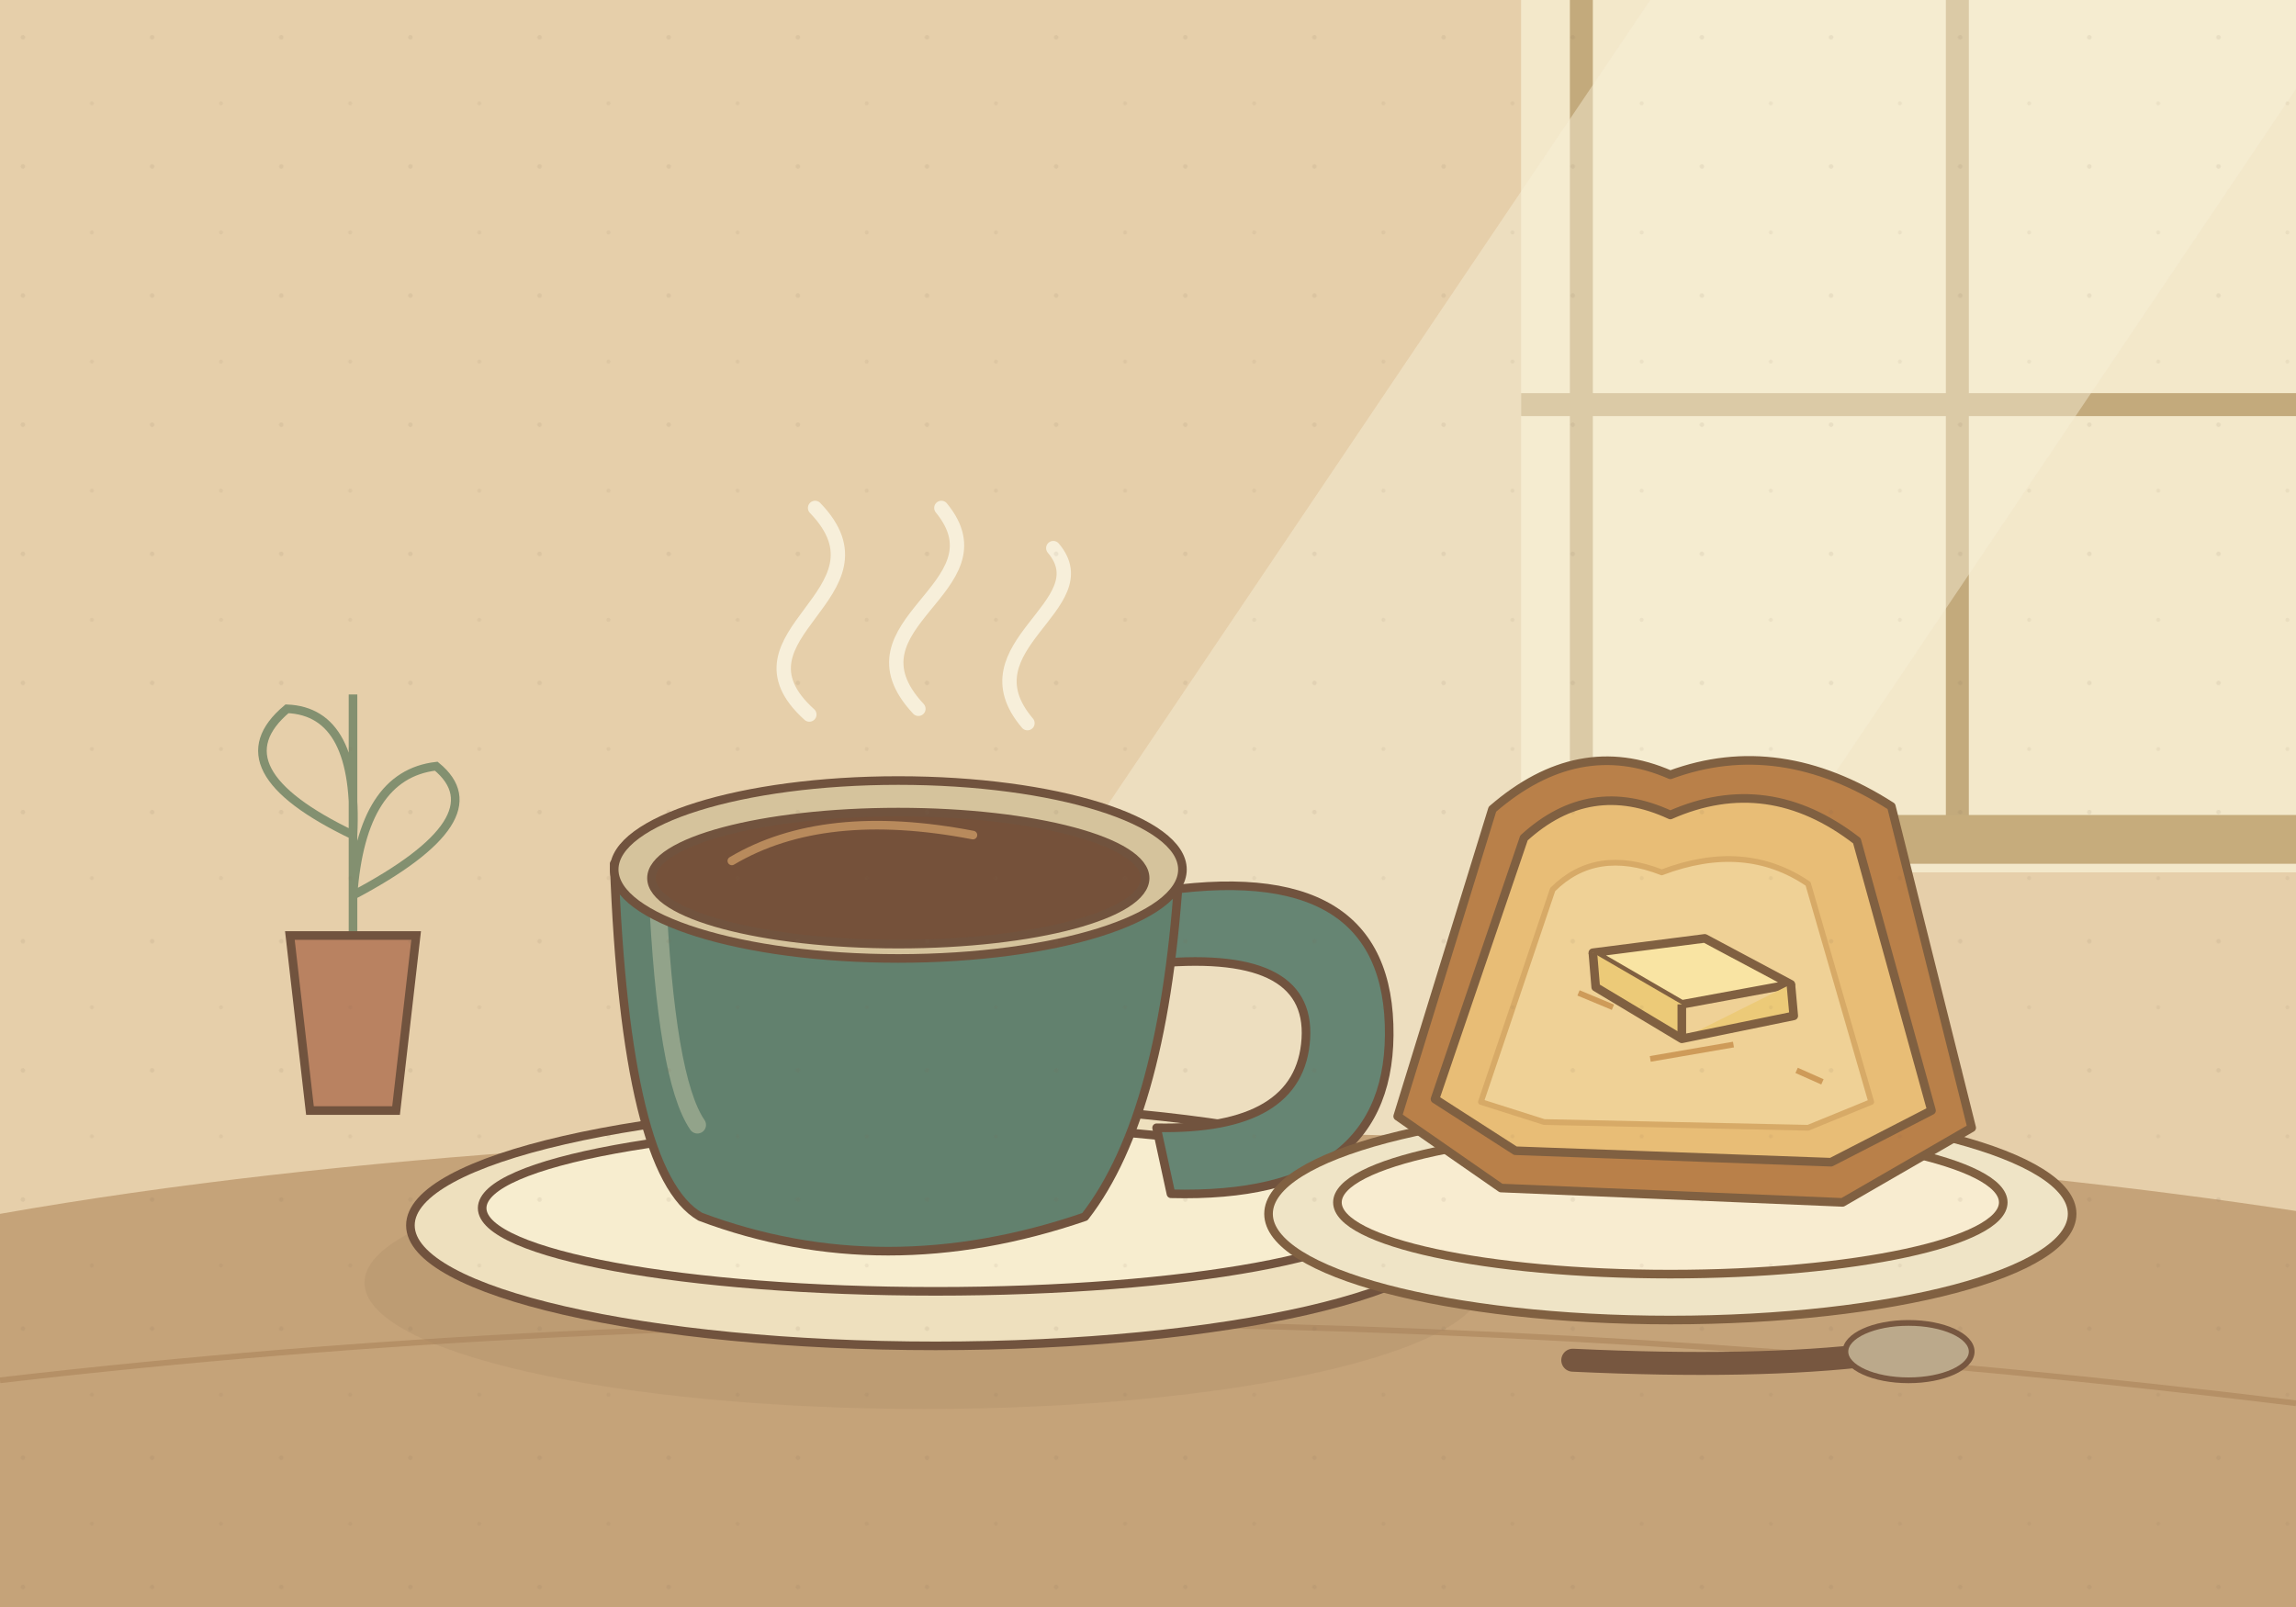
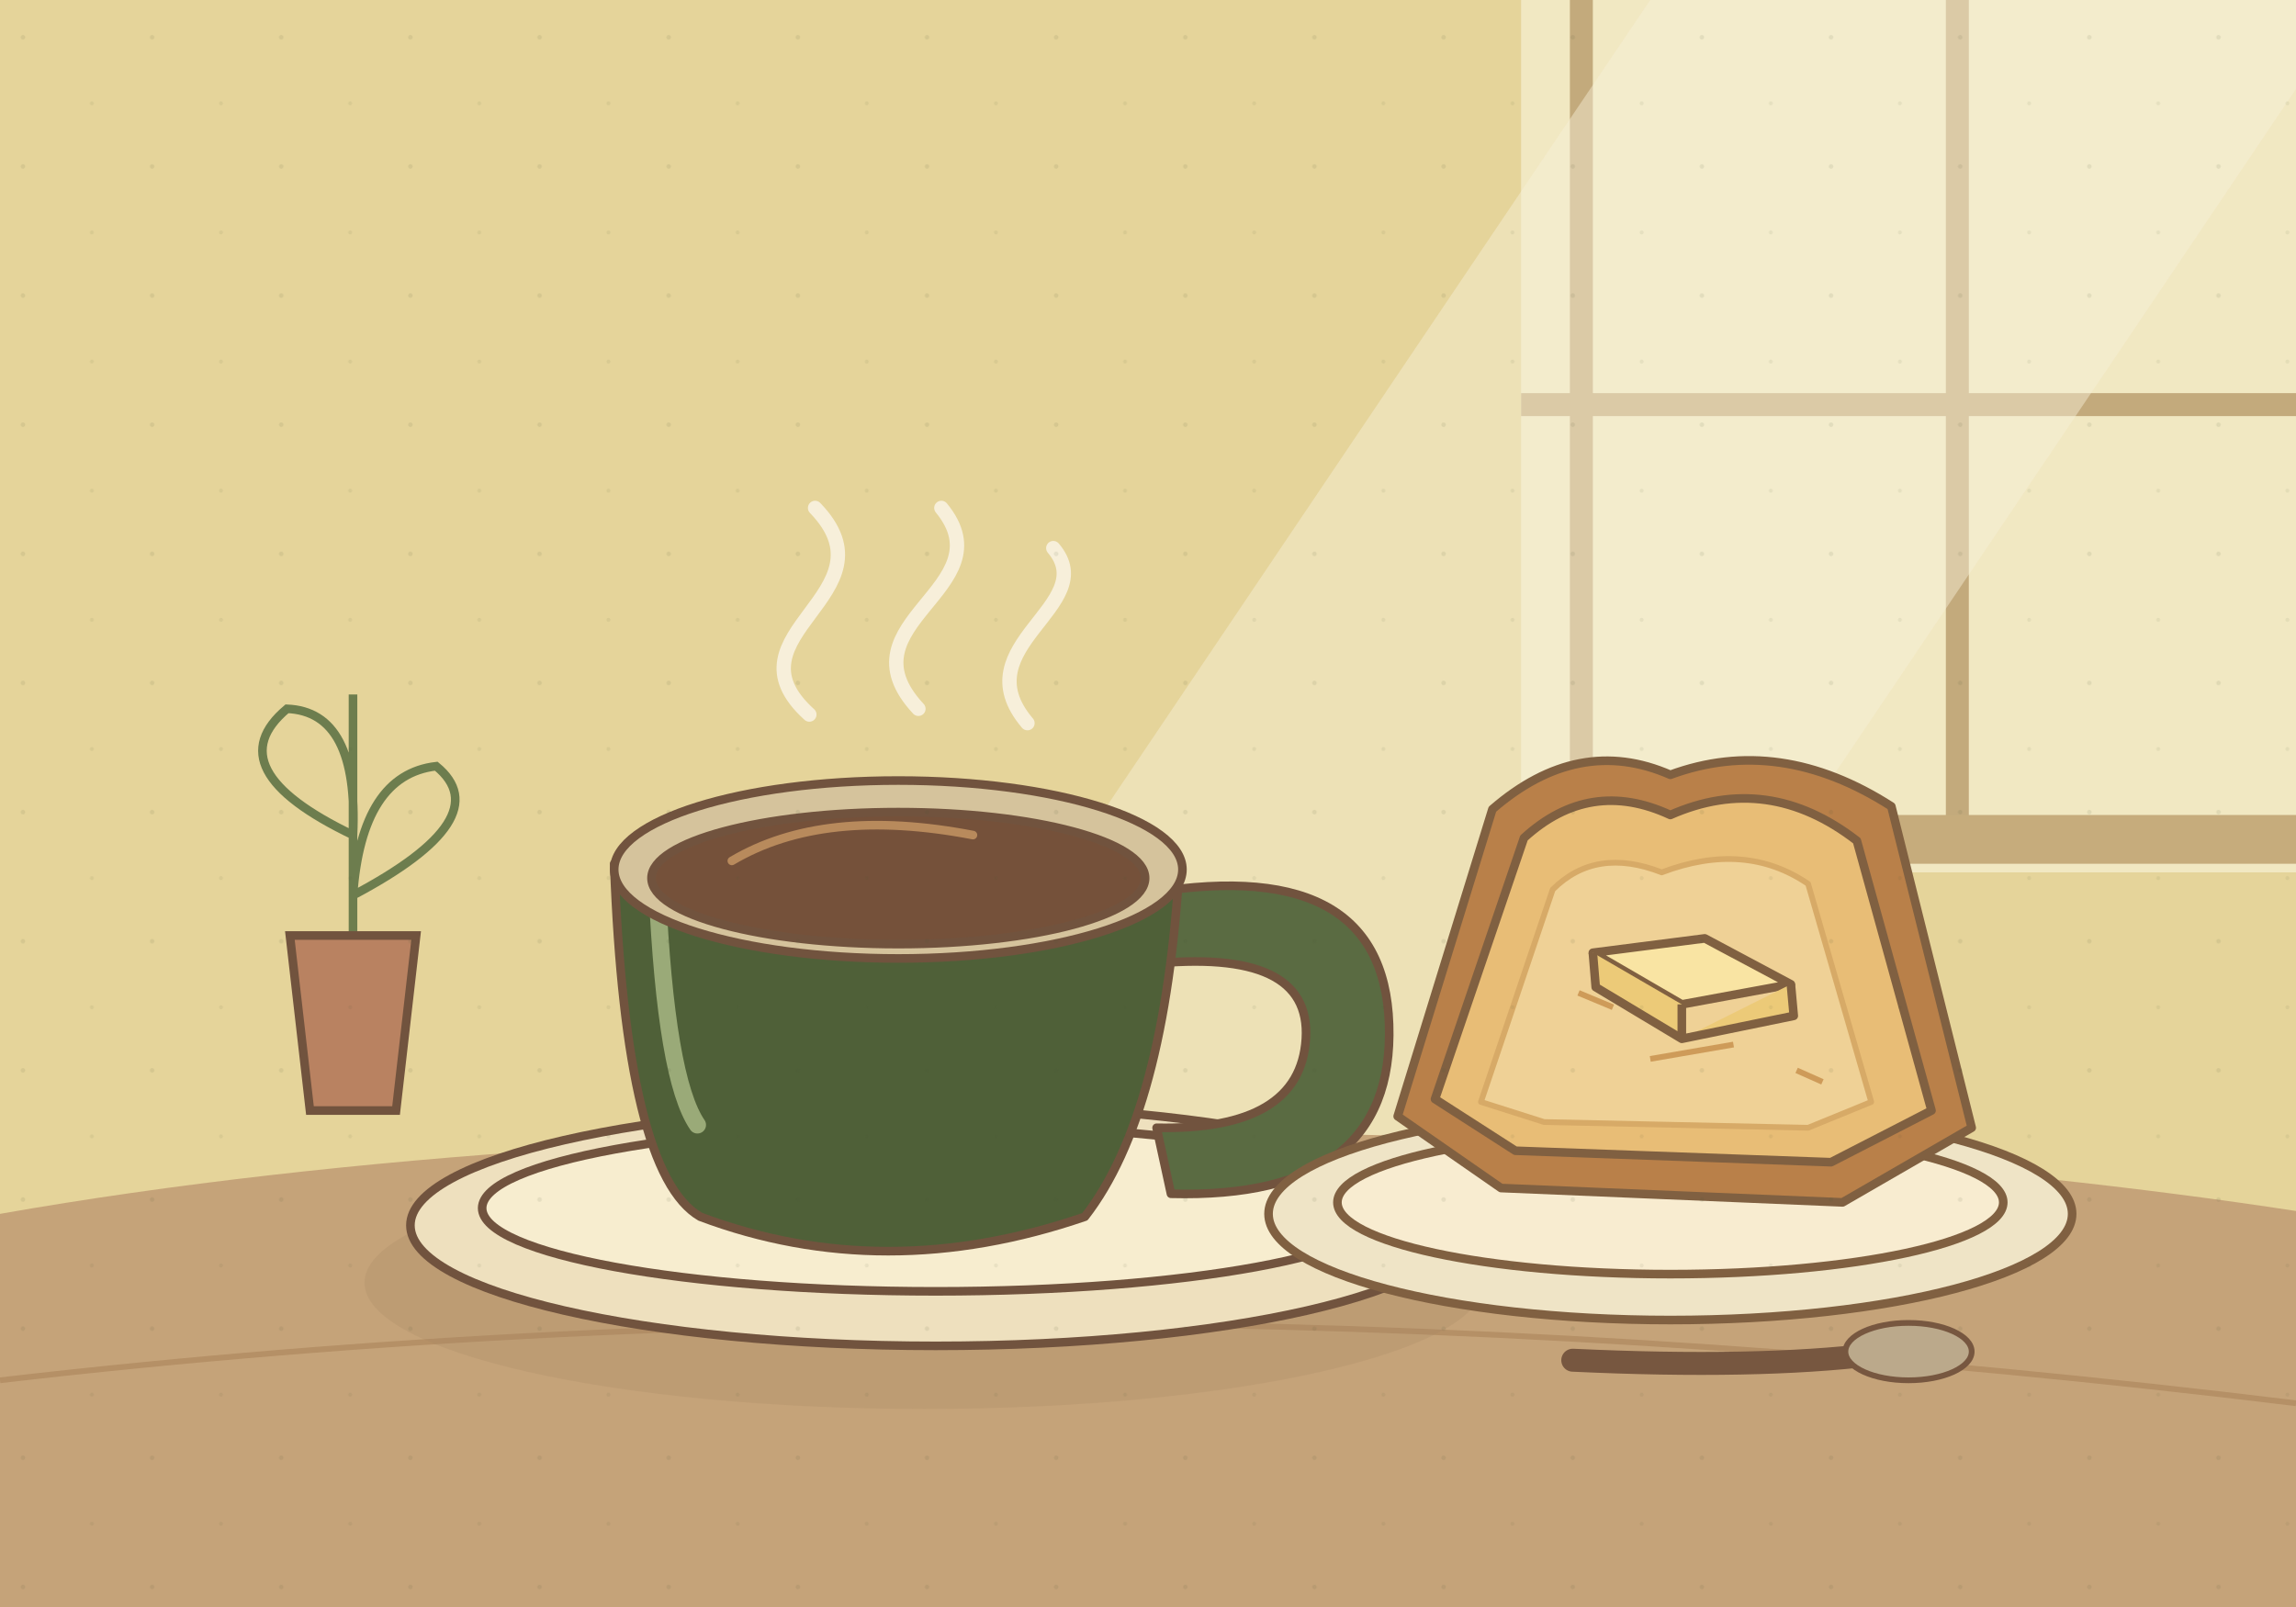
<svg xmlns="http://www.w3.org/2000/svg" viewBox="0 0 800 560" role="img" aria-labelledby="title desc">
  <defs>
    <pattern id="paper" width="45" height="45" patternUnits="userSpaceOnUse">
-       <circle cx="8" cy="13" r=".8" fill="#7d6650" opacity=".1" />
-       <circle cx="32" cy="36" r=".7" fill="#7d6650" opacity=".08" />
+       <circle cx="8" cy="13" r=".8" fill="#4a5636" opacity=".1" />
+       <circle cx="32" cy="36" r=".7" fill="#4a5636" opacity=".08" />
    </pattern>
  </defs>
-   <rect width="800" height="560" fill="#e6cfaa" />
-   <path d="M530 0h270v304H530Z" fill="#f3e8ca" />
+   <rect width="800" height="560" fill="#e5d49a" />
+   <path d="M530 0h270v304H530Z" fill="#f1e8c2" />
  <path d="M551 0v289m131-289v289m-152-148h270" stroke="#c3aa7c" stroke-width="8" />
  <path d="M546 284h254v17H546Z" fill="#c6ac7c" />
  <path d="M548 40L267 457h246L800 31V0H575Z" fill="#f7efd8" opacity=".46" />
  <path d="M0 423C238 381 585 389 800 422V560H0Z" fill="#c5a379" />
  <path d="M0 481c258-30 530-25 800 8" fill="none" stroke="#b59066" stroke-width="2" />
  <ellipse cx="322" cy="447" rx="195" ry="44" fill="#a48461" opacity=".23" />
  <g stroke="#71533e" stroke-width="3" stroke-linecap="round" stroke-linejoin="round">
    <ellipse cx="326" cy="427" rx="183" ry="42" fill="#eee0be" />
    <ellipse cx="326" cy="421" rx="158" ry="29" fill="#f7edcf" />
-     <path d="M396 312q86-16 88 45t-76 59l-5-23q50 1 52-31t-55-26Z" fill="#668573" />
-     <path d="M214 301q4 108 30 123 64 24 134 0 28-36 33-123Z" fill="#62816e" />
-     <path d="M229 310q3 66 14 82" fill="none" stroke="#92a38a" stroke-width="6" />
+     <path d="M396 312q86-16 88 45t-76 59l-5-23q50 1 52-31t-55-26Z" fill="#5a6b42" />
+     <path d="M214 301q4 108 30 123 64 24 134 0 28-36 33-123Z" fill="#4f6038" />
+     <path d="M229 310q3 66 14 82" fill="none" stroke="#9aaa78" stroke-width="6" />
    <ellipse cx="313" cy="303" rx="99" ry="31" fill="#d5c39c" />
    <ellipse cx="313" cy="306" rx="86" ry="23" fill="#75513a" />
    <path d="M255 300q32-19 84-9" fill="none" stroke="#b88a5c" stroke-width="3" />
    <path d="M282 249c-31-28 31-42 2-72m36 70c-28-30 31-42 8-70m30 75c-23-27 26-41 9-61" fill="none" stroke="#f7efda" stroke-width="5" />
  </g>
  <g stroke="#806041" stroke-width="3" stroke-linejoin="round">
    <ellipse cx="582" cy="423" rx="140" ry="37" fill="#efe4c6" />
    <ellipse cx="582" cy="419" rx="116" ry="25" fill="#f8ecd0" />
    <path d="M487 389l33-107q30-26 62-12 38-14 77 11l28 112-45 26-119-5Z" fill="#b98049" />
    <path d="M500 383l31-91q23-21 51-8 34-15 65 9l26 94-35 18-110-4Z" fill="#e8bd76" />
    <path d="M516 384l25-74q15-15 38-6 29-11 51 4l22 76-22 9-92-2Z" fill="#efd196" stroke="#d7aa67" stroke-width="2" />
    <path d="m555 332 39-5 30 16-38 7Z" fill="#f9e4a3" />
    <path d="m555 332 1 12 30 18v-12m0 12 39-8-1-11" fill="#ecca78" />
    <path d="M575 369l29-5m-54-18 12 5m64 22 9 4" stroke="#ce9b59" stroke-width="2" />
  </g>
  <path d="M548 474q64 3 105-2" stroke="#775740" stroke-width="8" stroke-linecap="round" />
  <ellipse cx="665" cy="471" rx="22" ry="10" fill="#bba98b" stroke="#775740" stroke-width="2" />
-   <g fill="none" stroke="#839070" stroke-width="3">
+   <g fill="none" stroke="#6d7d4e" stroke-width="3">
    <path d="M123 338v-96m0 49q-48-23-23-44 25 1 23 44m0 21q51-27 29-45-26 3-29 45" />
  </g>
  <path d="M101 326h44l-7 61h-30Z" fill="#b98261" stroke="#71533e" stroke-width="3" />
  <rect width="800" height="560" fill="url(#paper)" />
</svg>
